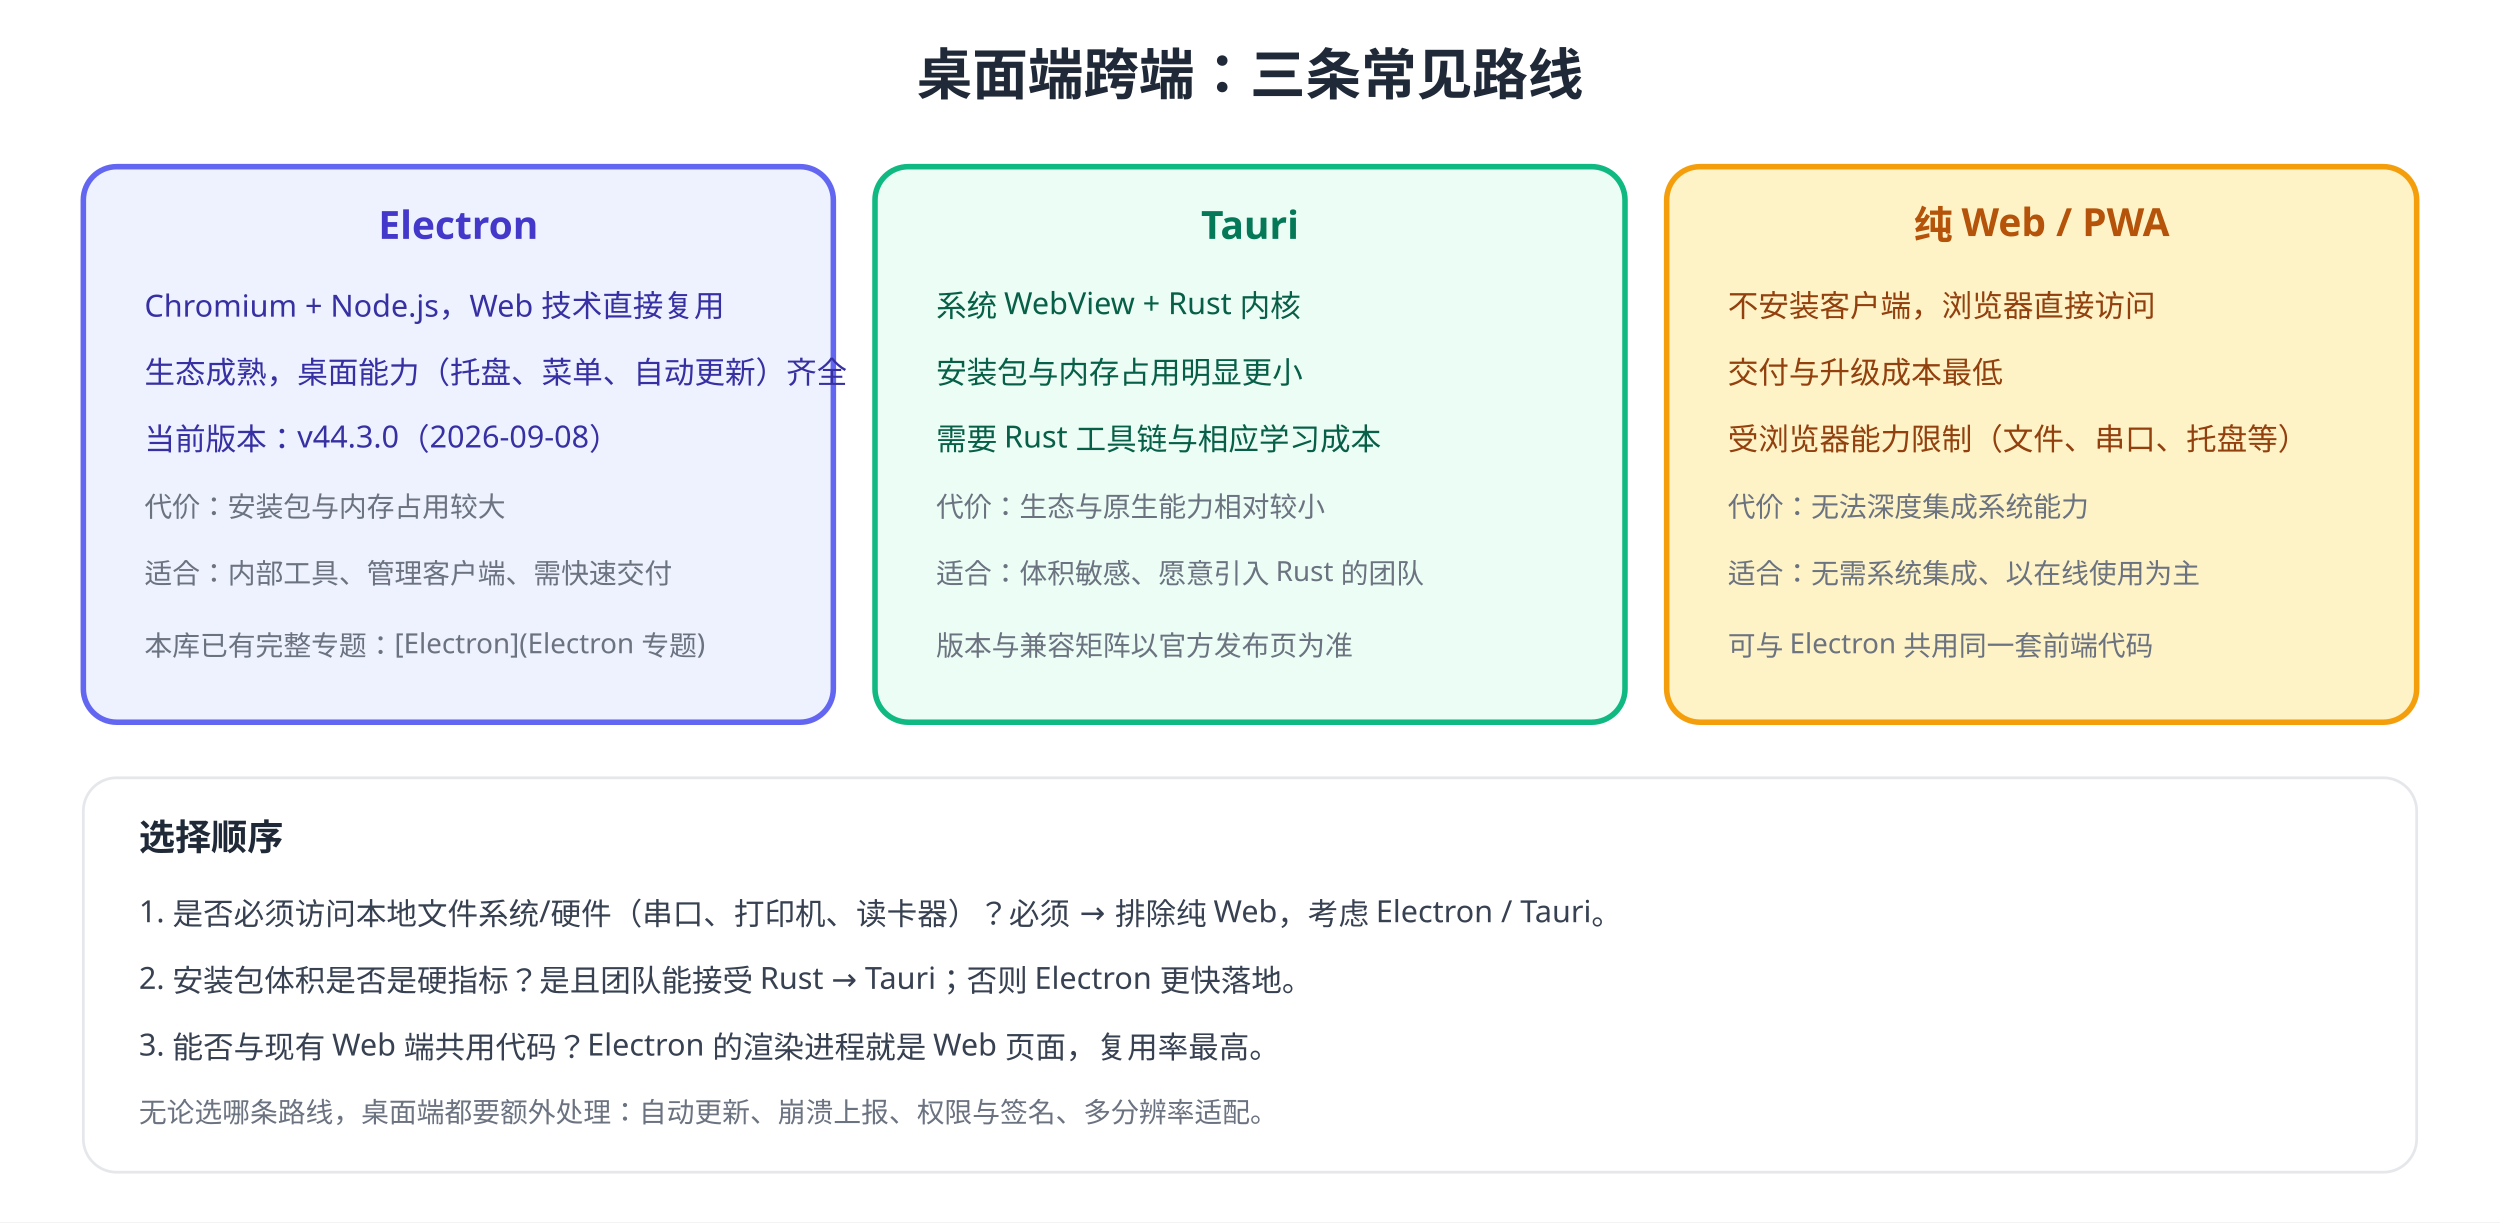
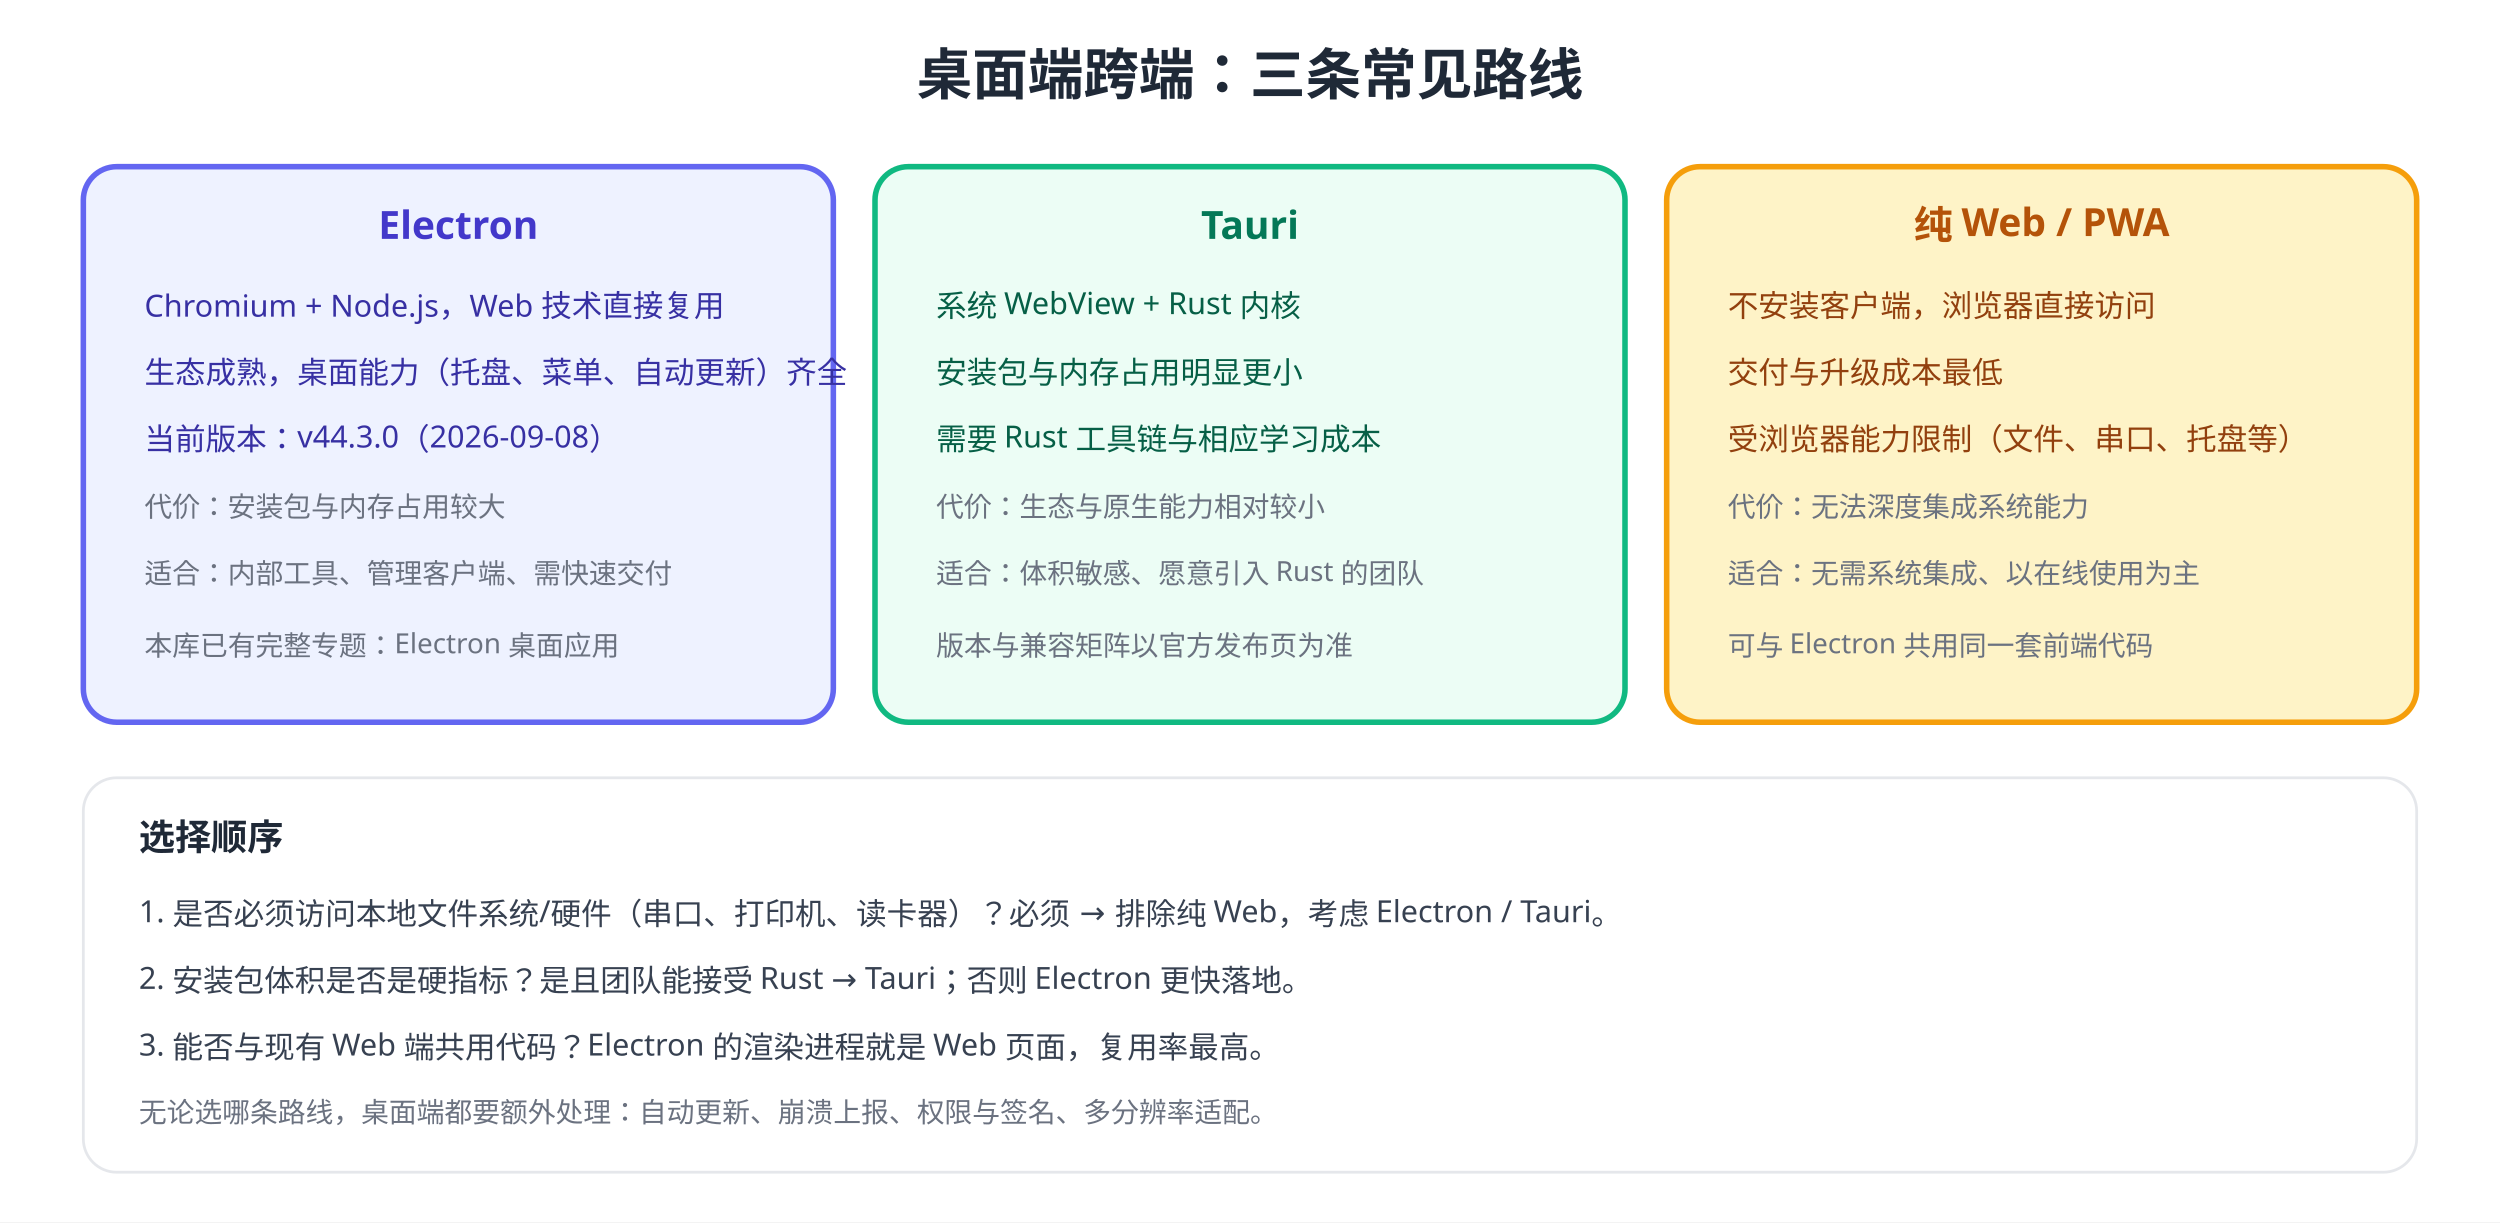
<svg xmlns="http://www.w3.org/2000/svg" width="900" height="440" viewBox="0 0 900 440" font-family="'Microsoft YaHei', 'PingFang SC', sans-serif">
  <rect width="900" height="440" fill="#ffffff" />
  <text x="450" y="34" text-anchor="middle" font-size="20" font-weight="bold" fill="#1f2937">桌面端跨端：三条常见路线</text>
  <rect x="30" y="60" width="270" height="200" rx="12" fill="#eef2ff" stroke="#6366f1" stroke-width="2" />
  <text x="165" y="86" text-anchor="middle" font-size="14" font-weight="bold" fill="#4338ca">Electron</text>
  <text x="52" y="114" font-size="11" fill="#3730a3">Chromium + Node.js，Web 技术直接复用</text>
  <text x="52" y="138" font-size="11" fill="#3730a3">生态成熟，桌面能力（托盘、菜单、自动更新）齐全</text>
  <text x="52" y="162" font-size="11" fill="#3730a3">当前版本：v44.3.0（2026-09-08）</text>
  <text x="52" y="186" font-size="10" fill="#6b7280">代价：安装包与内存占用较大</text>
  <text x="52" y="210" font-size="10" fill="#6b7280">适合：内部工具、管理客户端、需快速交付</text>
-   <text x="52" y="236" font-size="10" fill="#6b7280">本库已有完整专题：[Electron](Electron 专题)</text>
+   <text x="52" y="236" font-size="10" fill="#6b7280">本库已有完整专题：Electron 桌面应用</text>
  <rect x="315" y="60" width="270" height="200" rx="12" fill="#ecfdf5" stroke="#10b981" stroke-width="2" />
  <text x="450" y="86" text-anchor="middle" font-size="14" font-weight="bold" fill="#047857">Tauri</text>
  <text x="337" y="114" font-size="11" fill="#065f46">系统 WebView + Rust 内核</text>
  <text x="337" y="138" font-size="11" fill="#065f46">安装包与内存占用明显更小</text>
  <text x="337" y="162" font-size="11" fill="#065f46">需要 Rust 工具链与相应学习成本</text>
  <text x="337" y="186" font-size="10" fill="#6b7280">代价：生态与原生能力相对较小</text>
  <text x="337" y="210" font-size="10" fill="#6b7280">适合：体积敏感、愿意引入 Rust 的团队</text>
  <text x="337" y="236" font-size="10" fill="#6b7280">版本与兼容矩阵以官方发布页为准</text>
  <rect x="600" y="60" width="270" height="200" rx="12" fill="#fef3c7" stroke="#f59e0b" stroke-width="2" />
  <text x="735" y="86" text-anchor="middle" font-size="14" font-weight="bold" fill="#b45309">纯 Web / PWA</text>
  <text x="622" y="114" font-size="11" fill="#92400e">不安装客户端，浏览器直接访问</text>
  <text x="622" y="138" font-size="11" fill="#92400e">交付与升级成本最低</text>
  <text x="622" y="162" font-size="11" fill="#92400e">受浏览器能力限制（文件、串口、托盘等）</text>
  <text x="622" y="186" font-size="10" fill="#6b7280">代价：无法深度集成系统能力</text>
  <text x="622" y="210" font-size="10" fill="#6b7280">适合：无需系统集成、以在线使用为主</text>
  <text x="622" y="236" font-size="10" fill="#6b7280">可与 Electron 共用同一套前端代码</text>
  <rect x="30" y="280" width="840" height="142" rx="12" fill="#ffffff" stroke="#e5e7eb" />
  <text x="50" y="306" font-size="13" font-weight="bold" fill="#1f2937">选择顺序</text>
  <text x="50" y="332" font-size="11" fill="#374151">1. 是否必须访问本地文件系统/硬件（串口、打印机、读卡器）？必须 → 排除纯 Web，考虑 Electron / Tauri。</text>
  <text x="50" y="356" font-size="11" fill="#374151">2. 安装包体积是否是硬指标？是且团队能接受 Rust → Tauri；否则 Electron 更快落地。</text>
  <text x="50" y="380" font-size="11" fill="#374151">3. 能否与现有 Web 端共用代码？Electron 的渲染进程就是 Web 页面，复用率最高。</text>
  <text x="50" y="404" font-size="10" fill="#6b7280">无论选哪条路线，桌面端都要额外处理：自动更新、崩溃上报、权限与签名、多分辨率适配。</text>
</svg>
